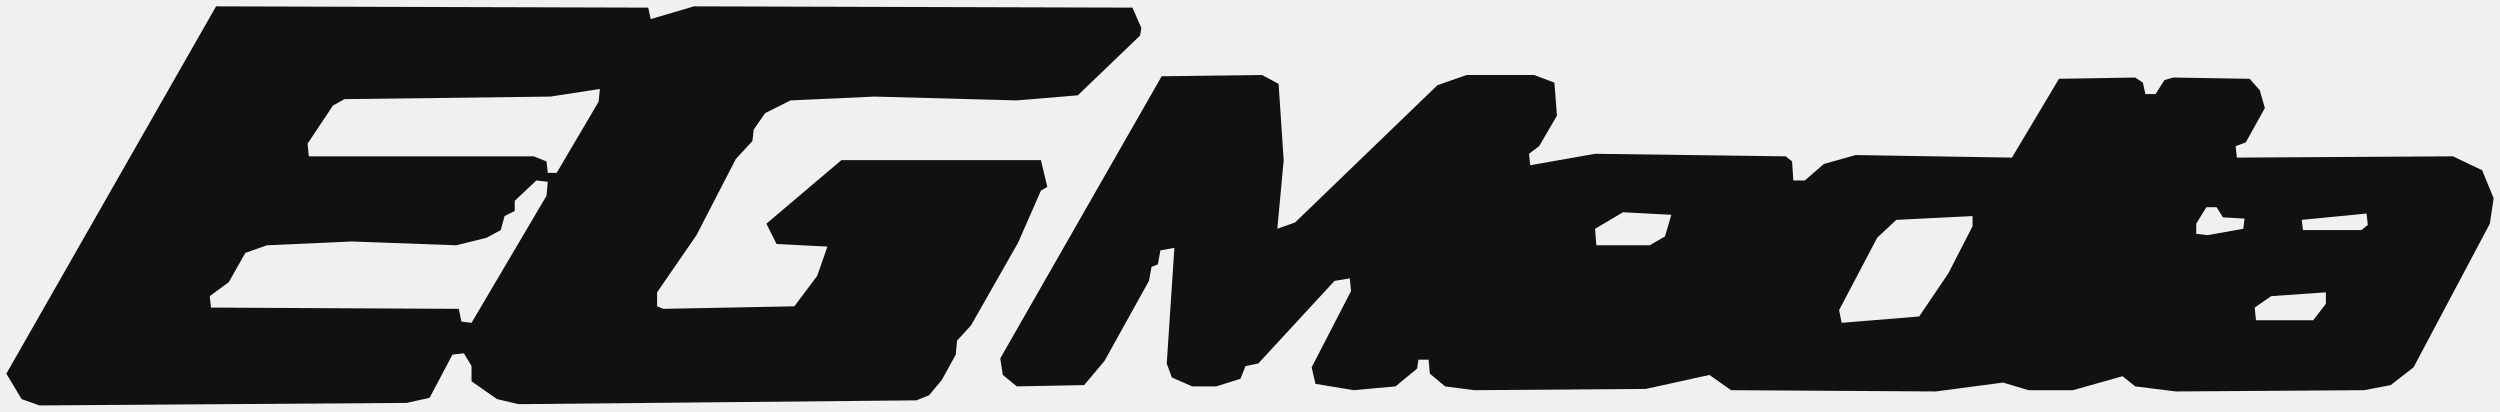
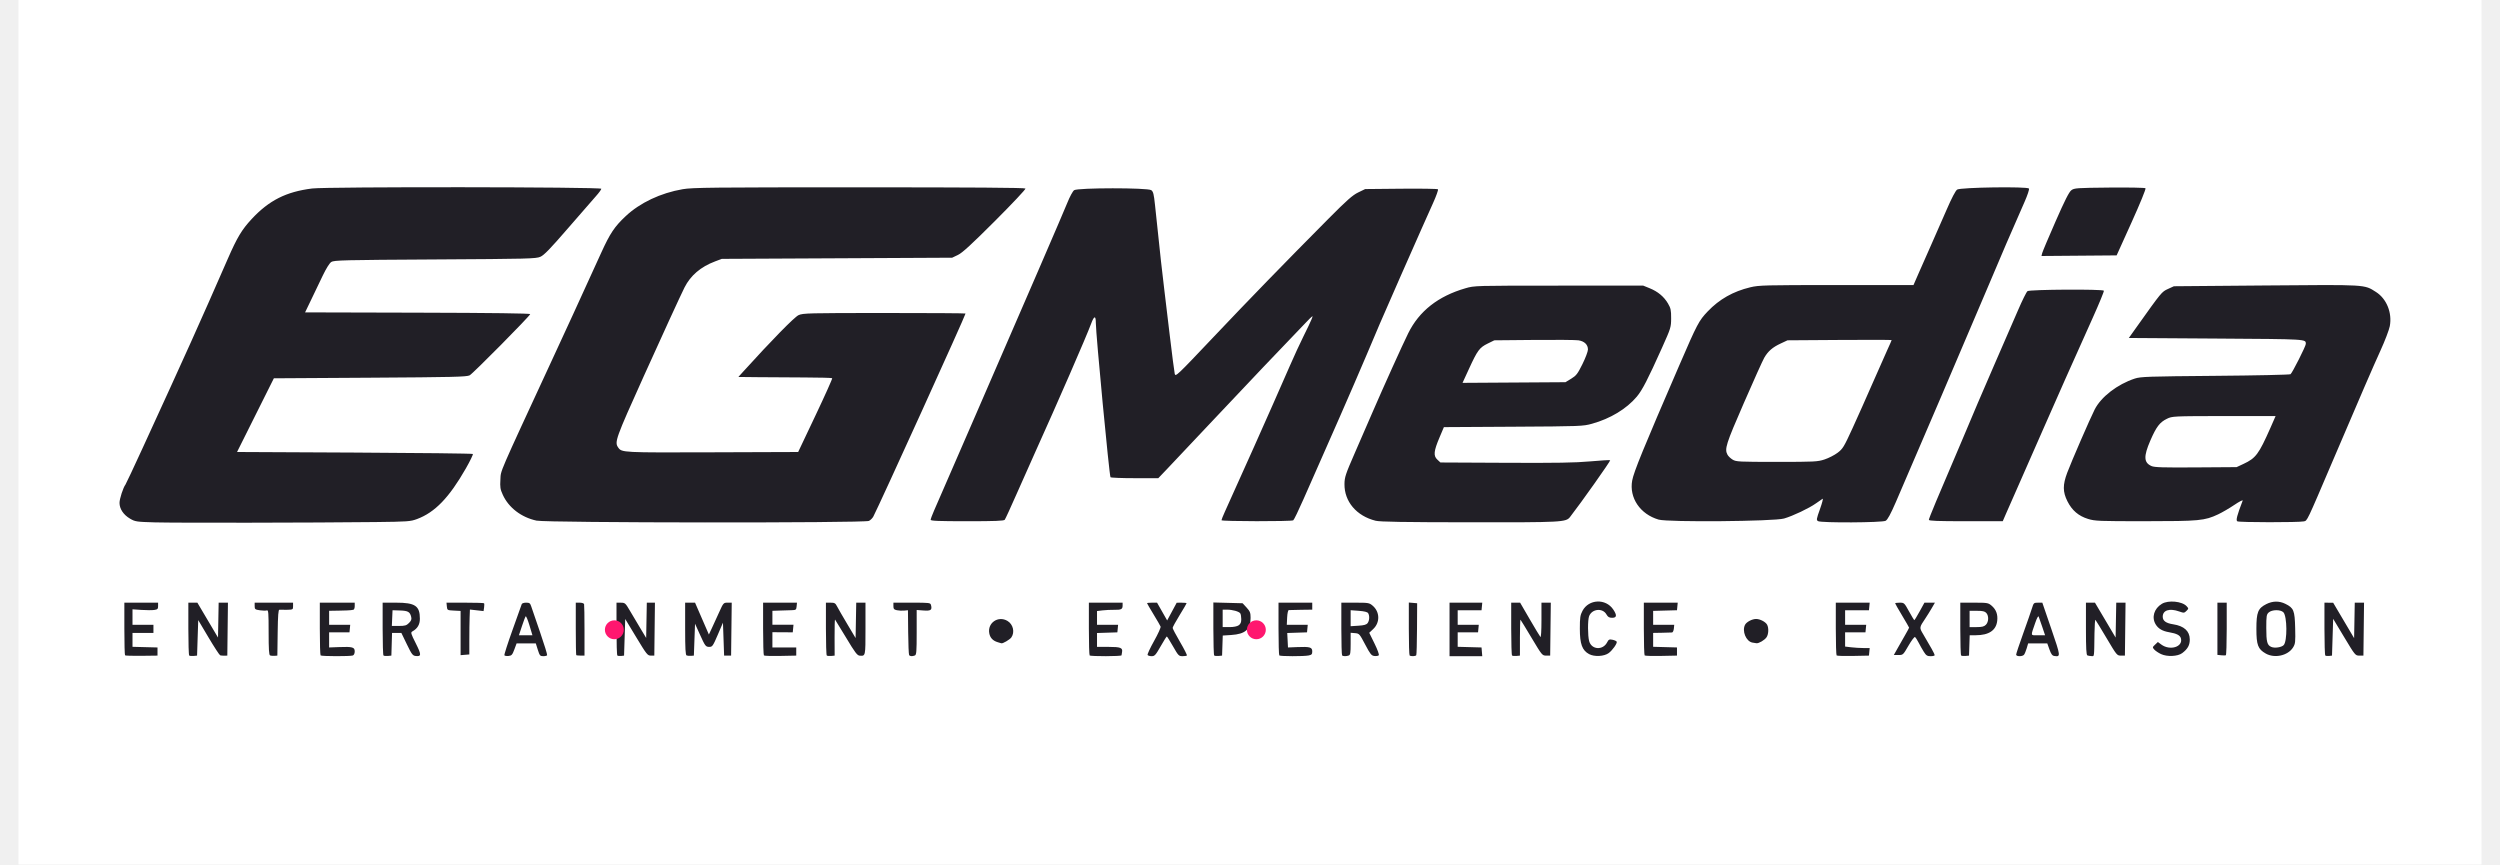
- <svg xmlns="http://www.w3.org/2000/svg" width="1967" height="324" viewBox="0 0 1967 324" shape-rendering="geometricPrecision">
-   <path d="M787.0,282.0 L914.0,60.0 L993.0,59.0 L1006.0,66.0 L1010.0,126.0 L1005.0,180.0 L1019.0,175.0 L1131.0,67.0 L1154.0,59.0 L1207.0,59.0 L1223.0,65.0 L1225.0,91.0 L1211.0,115.0 L1203.0,121.0 L1204.0,130.0 L1255.0,121.0 L1405.0,123.0 L1410.0,127.0 L1411.0,142.0 L1420.0,142.0 L1435.0,129.0 L1460.0,122.0 L1583.0,124.0 L1620.0,62.0 L1680.0,61.0 L1686.0,65.0 L1688.0,74.0 L1696.0,74.0 L1703.0,63.0 L1710.0,61.0 L1770.0,62.0 L1778.0,71.0 L1782.0,85.0 L1767.0,112.0 L1759.0,115.0 L1760.0,124.0 L1930.0,123.0 L1953.0,134.0 L1962.0,156.0 L1959.0,176.0 L1899.0,289.0 L1881.0,303.0 L1860.0,307.0 L1712.0,308.0 L1680.0,304.0 L1670.0,296.0 L1631.0,307.0 L1596.0,307.0 L1576.0,301.0 L1523.0,308.0 L1362.0,307.0 L1345.0,295.0 L1295.0,306.0 L1160.0,307.0 L1137.0,304.0 L1125.0,294.0 L1124.0,283.0 L1116.0,283.0 L1115.0,290.0 L1098.0,304.0 L1065.0,307.0 L1035.0,302.0 L1032.0,289.0 L1063.0,229.0 L1062.0,219.0 L1050.0,221.0 L990.0,286.0 L980.0,288.0 L976.0,298.0 L957.0,304.0 L938.0,304.0 L922.0,297.0 L918.0,286.0 L924.0,195.0 L913.0,197.0 L911.0,208.0 L906.0,210.0 L904.0,221.0 L869.0,284.0 L853.0,303.0 L800.0,304.0 L789.0,295.0 Z M5.0,294.0 L170.0,5.0 L510.0,6.0 L512.0,15.0 L546.0,5.0 L891.0,6.0 L898.0,22.0 L897.0,28.0 L848.0,75.0 L800.0,79.0 L688.0,76.0 L622.0,79.0 L602.0,89.0 L593.0,102.0 L592.0,111.0 L579.0,125.0 L548.0,185.0 L517.0,230.0 L517.0,241.0 L522.0,243.0 L625.0,241.0 L643.0,217.0 L651.0,194.0 L611.0,192.0 L603.0,176.0 L662.0,126.0 L819.0,126.0 L824.0,147.0 L819.0,150.0 L801.0,191.0 L764.0,256.0 L753.0,268.0 L752.0,279.0 L741.0,299.0 L731.0,311.0 L721.0,315.0 L408.0,318.0 L391.0,314.0 L371.0,300.0 L371.0,288.0 L365.0,278.0 L356.0,279.0 L338.0,313.0 L320.0,317.0 L31.0,319.0 L17.0,314.0 Z M1255.0,180.0 L1256.0,193.0 L1298.0,193.0 L1310.0,186.0 L1315.0,169.0 L1277.0,167.0 Z M1447.0,244.0 L1449.0,254.0 L1510.0,249.0 L1533.0,215.0 L1552.0,178.0 L1552.0,170.0 L1492.0,173.0 L1477.0,187.0 Z M242.0,113.0 L243.0,123.0 L420.0,123.0 L430.0,127.0 L431.0,136.0 L438.0,136.0 L471.0,80.0 L472.0,70.0 L433.0,76.0 L271.0,78.0 L262.0,83.0 Z M165.0,233.0 L166.0,242.0 L361.0,243.0 L363.0,253.0 L371.0,254.0 L430.0,154.0 L431.0,143.0 L422.0,142.0 L405.0,158.0 L405.0,166.0 L397.0,170.0 L394.0,181.0 L383.0,187.0 L359.0,193.0 L277.0,190.0 L210.0,193.0 L193.0,199.0 L180.0,222.0 Z M1811.0,173.0 L1812.0,181.0 L1858.0,181.0 L1863.0,177.0 L1862.0,168.0 Z M1774.0,242.0 L1775.0,252.0 L1820.0,252.0 L1830.0,239.0 L1830.0,230.0 L1787.0,233.0 Z M1728.0,176.0 L1728.0,184.0 L1737.0,185.0 L1765.0,180.0 L1766.0,172.0 L1749.0,171.0 L1744.0,163.0 L1736.0,163.0 Z" fill="#111111" fill-rule="evenodd" />
+ <svg xmlns="http://www.w3.org/2000/svg" width="1741" height="602" viewBox="-143.007 -52.52 560.123 196.585" version="1.1" id="svg1" xml:space="preserve">
+   <defs id="defs1" />
+   <g id="layer1">
+     <rect x="-143.007" y="-52.52" width="560.123" height="196.585" fill="#ffffff" />
+     <path style="fill:#211f26;stroke:none" d="m -118.774,96.509 c -0.086,-0.086 -0.156,-2.816 -0.156,-6.066 v -5.909 h 3.836 3.836 v 0.764 c 0,0.659 -0.118,0.782 -0.86,0.893 -0.473,0.071 -1.783,0.068 -2.91,-0.008 l -2.051,-0.137 v 1.758 1.758 h 2.381 2.381 v 0.926 0.926 h -2.381 -2.381 v 1.579 1.579 l 2.844,0.075 2.844,0.075 v 0.926 0.926 l -3.614,0.046 c -1.988,0.025 -3.684,-0.024 -3.77,-0.11 z m 14.585,0.032 c -0.104,-0.104 -0.189,-2.848 -0.189,-6.098 v -5.909 h 1.025 1.025 l 2.348,3.967 2.348,3.967 0.073,-3.967 0.073,-3.967 h 1.056 1.056 l -0.071,6.019 -0.071,6.019 -0.661,0.018 c -0.364,0.01 -0.797,-0.027 -0.962,-0.083 -0.165,-0.055 -1.356,-1.879 -2.646,-4.054 l -2.346,-3.953 -0.132,4.036 -0.132,4.036 -0.803,0.079 c -0.442,0.043 -0.888,-0.006 -0.992,-0.11 z m 18.398,-0.006 c -0.248,-0.105 -0.331,-1.416 -0.331,-5.268 0,-4.469 -0.051,-5.109 -0.4,-4.975 -0.22,0.084 -0.934,0.073 -1.587,-0.025 -1.097,-0.165 -1.187,-0.237 -1.187,-0.956 v -0.778 h 4.366 4.366 v 0.794 c 0,0.777 -0.029,0.794 -1.389,0.825 -0.764,0.017 -1.535,0.013 -1.714,-0.01 -0.245,-0.031 -0.343,1.241 -0.397,5.194 l -0.072,5.236 -0.661,0.051 c -0.364,0.028 -0.81,-0.012 -0.992,-0.088 z m 11.487,-0.007 c -0.097,-0.097 -0.176,-2.835 -0.176,-6.085 v -5.909 h 3.969 3.969 v 0.794 c 0,0.442 -0.146,0.807 -0.331,0.824 -0.182,0.017 -0.45,0.058 -0.595,0.092 -0.146,0.034 -1.306,0.08 -2.58,0.102 l -2.315,0.04 v 1.587 1.587 h 2.398 2.398 l -0.083,0.86 -0.083,0.86 h -2.316 -2.316 l -2.15e-4,1.72 -2.15e-4,1.72 2.283,-0.087 c 3.039,-0.115 3.539,0.025 3.539,0.989 0,0.449 -0.171,0.826 -0.419,0.921 -0.57,0.219 -7.122,0.205 -7.343,-0.016 z m 14.3,0.013 c -0.104,-0.104 -0.189,-2.848 -0.189,-6.098 v -5.909 h 3.056 c 4.343,0 5.411,0.721 5.411,3.652 0,1.322 -0.534,2.23 -1.692,2.878 -0.435,0.243 -0.374,0.461 0.762,2.721 1.306,2.601 1.302,3.026 -0.029,2.874 -0.675,-0.077 -0.899,-0.375 -2.006,-2.667 l -1.246,-2.58 h -1.059 -1.059 l -0.076,2.58 -0.076,2.58 -0.803,0.079 c -0.442,0.043 -0.888,-0.006 -0.992,-0.11 z m 5.802,-7.39 c 0.525,-0.525 0.636,-0.833 0.5,-1.389 -0.28,-1.141 -0.719,-1.392 -2.541,-1.452 l -1.7,-0.056 -0.078,1.786 -0.078,1.786 h 1.612 c 1.375,0 1.711,-0.099 2.286,-0.675 z m 21.698,7.353 c -0.078,-0.127 0.754,-2.723 1.849,-5.77 1.095,-3.046 2.038,-5.688 2.094,-5.87 0.056,-0.182 0.503,-0.331 0.992,-0.331 0.77,0 0.928,0.116 1.17,0.86 0.154,0.473 1.059,3.116 2.012,5.873 0.953,2.757 1.673,5.109 1.601,5.226 -0.072,0.117 -0.475,0.212 -0.896,0.212 -0.695,0 -0.806,-0.133 -1.223,-1.455 l -0.459,-1.455 h -2.182 -2.182 l -0.516,1.389 c -0.451,1.214 -0.617,1.399 -1.317,1.47 -0.44,0.045 -0.864,-0.023 -0.943,-0.15 z m 5.698,-6.815 c -0.372,-1.239 -0.757,-2.162 -0.857,-2.051 -0.1,0.111 -0.486,1.125 -0.859,2.253 l -0.678,2.051 h 1.535 1.535 z m 10.645,6.773 c -0.061,-0.061 -0.11,-2.769 -0.11,-6.019 v -5.909 h 0.898 c 0.494,0 0.94,0.149 0.992,0.331 0.052,0.182 0.094,2.89 0.094,6.018 v 5.687 l -0.882,0.001 c -0.485,7.84e-4 -0.932,-0.048 -0.992,-0.109 z m 9.339,0.078 C -6.927,96.437 -7.011,93.693 -7.011,90.443 v -5.909 l 0.992,0.005 c 0.944,0.004 1.043,0.092 2.034,1.786 0.573,0.98 1.644,2.783 2.381,4.006 l 1.34,2.225 0.073,-4.011 0.073,-4.011 H 0.806 1.73 l -0.071,6.018 -0.071,6.018 -0.794,0.002 c -0.742,0.002 -0.957,-0.268 -3.307,-4.162 l -2.514,-4.164 -0.132,4.164 -0.132,4.164 -0.671,0.078 c -0.369,0.043 -0.756,-0.006 -0.86,-0.11 z m 15.753,-0.005 C 8.679,96.43 8.599,94.96 8.599,90.465 v -5.931 h 1.126 1.126 l 1.573,3.622 1.573,3.622 0.675,-1.439 c 0.371,-0.791 1.117,-2.421 1.657,-3.622 0.963,-2.141 1,-2.183 1.923,-2.183 h 0.941 l -0.071,6.019 -0.071,6.019 H 18.256 17.462 l -0.132,-3.744 -0.132,-3.744 -1.178,2.752 c -1.076,2.514 -1.239,2.752 -1.886,2.752 -0.873,0 -0.96,-0.114 -2.246,-2.963 l -1.04,-2.302 -0.132,3.625 -0.132,3.625 -0.661,0.051 c -0.364,0.028 -0.81,-0.012 -0.992,-0.088 z m 17.58,2.1e-4 c -0.101,-0.101 -0.184,-2.843 -0.184,-6.093 v -5.909 h 3.853 3.853 l -0.083,0.841 c -0.077,0.785 -0.153,0.843 -1.141,0.871 -0.582,0.016 -1.802,0.054 -2.712,0.085 l -1.654,0.055 v 1.587 1.587 h 2.398 2.398 l -0.083,0.86 -0.083,0.86 -2.315,-0.014 -2.315,-0.014 -3.48e-4,1.734 -3.47e-4,1.734 h 2.712 2.712 v 0.926 0.926 l -3.587,0.073 c -1.973,0.04 -3.669,-0.009 -3.77,-0.11 z m 14.293,0.005 C 40.699,96.437 40.614,93.693 40.614,90.443 v -5.909 h 1.052 c 0.92,0 1.106,0.107 1.49,0.86 0.241,0.473 1.286,2.284 2.322,4.023 l 1.884,3.164 0.073,-4.023 0.073,-4.023 h 1.051 1.051 v 5.925 c 0,6.312 0.019,6.223 -1.323,6.124 -0.554,-0.041 -1.052,-0.701 -3.073,-4.073 -1.326,-2.213 -2.464,-4.076 -2.528,-4.14 -0.064,-0.064 -0.11,1.755 -0.102,4.043 l 0.015,4.16 -0.803,0.079 c -0.442,0.043 -0.888,-0.006 -0.992,-0.11 z m 18.728,-0.102 c -0.091,-0.146 -0.187,-2.498 -0.214,-5.226 l -0.049,-4.959 -0.863,0.086 c -0.475,0.048 -1.219,0.008 -1.654,-0.087 -0.657,-0.144 -0.79,-0.304 -0.79,-0.946 v -0.773 h 4.202 c 4.044,0 4.208,0.021 4.348,0.555 0.292,1.115 -0.039,1.353 -1.708,1.226 l -1.55,-0.118 v 5.094 c 0,4.401 -0.057,5.116 -0.419,5.254 -0.616,0.237 -1.116,0.196 -1.302,-0.106 z m 41.056,0.09 c -0.097,-0.097 -0.176,-2.835 -0.176,-6.085 v -5.909 h 3.836 3.836 v 0.646 c 0,0.851 -0.31,1.007 -1.942,0.98 -0.751,-0.013 -1.93,0.044 -2.622,0.127 l -1.257,0.15 v 1.563 1.563 h 2.398 2.398 l -0.083,0.86 -0.083,0.86 -2.315,0.076 -2.315,0.076 v 1.577 1.577 h 2.613 c 2.753,0 3.267,0.2 3.08,1.2 -0.053,0.286 -0.106,0.609 -0.117,0.719 -0.025,0.245 -7.008,0.266 -7.252,0.022 z m 13.181,-0.095 c -0.092,-0.15 0.567,-1.58 1.466,-3.179 0.899,-1.599 1.569,-3.077 1.489,-3.285 -0.08,-0.207 -0.806,-1.463 -1.614,-2.789 -0.808,-1.327 -1.469,-2.465 -1.469,-2.529 0,-0.064 0.512,-0.117 1.138,-0.117 h 1.138 l 1.149,2.02 1.149,2.02 1.086,-2.016 1.086,-2.016 1.124,-0.004 c 0.618,-0.002 1.124,0.054 1.124,0.126 0,0.071 -0.714,1.292 -1.587,2.712 -0.873,1.42 -1.587,2.724 -1.587,2.897 -1.9e-4,0.174 0.764,1.622 1.698,3.219 0.934,1.597 1.628,2.973 1.543,3.058 -0.085,0.085 -0.543,0.154 -1.018,0.154 -0.807,0 -0.948,-0.147 -2.139,-2.242 -0.701,-1.233 -1.334,-2.242 -1.407,-2.242 -0.073,0 -0.706,1.009 -1.407,2.242 -1.135,1.996 -1.358,2.242 -2.035,2.242 -0.418,0 -0.836,-0.122 -0.928,-0.272 z m 15.142,0.108 c -0.104,-0.104 -0.189,-2.858 -0.189,-6.12 v -5.931 l 3.328,0.088 3.328,0.088 0.905,0.988 c 0.781,0.853 0.905,1.172 0.905,2.328 0,2.64 -1.194,3.695 -4.422,3.904 l -1.908,0.124 -0.076,2.281 -0.076,2.281 -0.803,0.079 c -0.442,0.043 -0.888,-0.006 -0.992,-0.11 z m 5.573,-6.863 c 0.429,-0.3 0.587,-0.676 0.584,-1.389 -0.002,-0.537 -0.1,-1.128 -0.217,-1.313 -0.276,-0.435 -1.758,-0.855 -3.018,-0.855 h -0.994 v 1.984 1.984 h 1.529 c 0.955,0 1.749,-0.154 2.117,-0.412 z m 9.231,6.85 c -0.097,-0.097 -0.176,-2.835 -0.176,-6.085 v -5.909 h 3.836 3.836 v 0.794 0.794 l -2.514,0.033 c -1.382,0.018 -2.649,0.048 -2.814,0.066 -0.179,0.02 -0.333,0.702 -0.381,1.687 l -0.081,1.654 h 2.383 2.383 l -0.083,0.86 -0.083,0.86 -2.249,0.075 -2.249,0.075 0.085,1.645 0.085,1.645 2.128,-0.087 c 2.871,-0.118 3.39,0.033 3.39,0.985 0,0.635 -0.132,0.782 -0.827,0.921 -1.105,0.221 -6.447,0.212 -6.67,-0.011 z m 14.287,0 c -0.097,-0.097 -0.176,-2.835 -0.176,-6.085 v -5.909 h 3.155 c 2.99,0 3.196,0.035 3.951,0.67 1.665,1.401 1.731,3.828 0.145,5.324 l -0.906,0.855 1.199,2.444 c 0.707,1.442 1.101,2.542 0.961,2.682 -0.131,0.131 -0.579,0.198 -0.997,0.15 -0.663,-0.076 -0.928,-0.406 -2.083,-2.6 -1.283,-2.439 -1.353,-2.516 -2.315,-2.596 l -0.992,-0.082 v 2.501 c 0,2.037 -0.078,2.531 -0.419,2.662 -0.553,0.212 -1.302,0.204 -1.522,-0.016 z m 5.809,-7.363 c 0.419,-0.573 0.472,-1.671 0.108,-2.246 -0.166,-0.262 -0.872,-0.44 -2.113,-0.532 l -1.864,-0.138 v 1.819 1.819 l 1.752,-0.112 c 1.325,-0.084 1.841,-0.233 2.117,-0.611 z m 9.537,7.363 c -0.097,-0.097 -0.176,-2.843 -0.176,-6.101 v -5.925 l 0.947,0.082 0.947,0.082 -0.031,5.795 c -0.017,3.187 -0.093,5.896 -0.169,6.019 -0.164,0.266 -1.266,0.3 -1.518,0.048 z m 9.084,-5.909 v -6.085 h 3.721 3.721 l -0.083,0.86 -0.083,0.86 h -2.712 -2.712 l 3.5e-4,1.654 3.4e-4,1.654 h 2.398 2.398 l -0.083,0.86 -0.083,0.86 h -2.315 -2.315 l -1.8e-4,1.644 -1.9e-4,1.644 2.712,0.075 2.712,0.075 0.082,0.992 0.082,0.992 h -3.72 -3.72 z m 14.212,5.922 c -0.104,-0.104 -0.189,-2.848 -0.189,-6.098 v -5.909 h 1.014 1.014 l 2.189,3.77 c 1.204,2.074 2.295,3.883 2.426,4.022 0.141,0.149 0.237,-1.387 0.237,-3.77 v -4.022 h 1.063 1.063 l -0.071,6.019 -0.071,6.019 h -0.91 c -0.891,0 -0.958,-0.081 -3.307,-4.014 -1.319,-2.208 -2.457,-4.073 -2.53,-4.146 -0.073,-0.072 -0.132,1.734 -0.132,4.014 v 4.146 l -0.803,0.079 c -0.442,0.043 -0.888,-0.006 -0.992,-0.11 z m 17.538,-0.302 c -1.589,-0.856 -2.117,-2.294 -2.117,-5.766 0,-2.554 0.08,-3.096 0.602,-4.083 1.422,-2.69 5.291,-2.853 7,-0.295 0.878,1.314 0.8,1.879 -0.259,1.877 -0.673,-0.001 -0.956,-0.17 -1.301,-0.778 -0.868,-1.526 -3.295,-1.271 -3.936,0.414 -0.331,0.871 -0.322,4.471 0.014,5.682 0.545,1.961 3.123,2.128 4.087,0.264 0.343,-0.664 0.492,-0.734 1.24,-0.581 0.467,0.096 0.891,0.298 0.942,0.45 0.129,0.388 -0.973,1.941 -1.827,2.574 -1.029,0.762 -3.252,0.884 -4.443,0.242 z m 12.619,0.297 c -0.101,-0.101 -0.184,-2.843 -0.184,-6.093 v -5.909 h 3.853 3.853 l -0.083,0.86 -0.083,0.86 -2.712,0.075 -2.712,0.075 v 1.578 1.578 h 2.398 2.398 l -0.083,0.86 c -0.046,0.473 -0.232,0.875 -0.414,0.893 -0.182,0.018 -1.224,0.048 -2.315,0.066 l -1.984,0.033 v 1.578 1.578 l 2.712,0.075 2.712,0.075 v 0.926 0.926 l -3.587,0.073 c -1.973,0.04 -3.669,-0.009 -3.77,-0.11 z m 43.656,0 c -0.101,-0.101 -0.184,-2.843 -0.184,-6.093 v -5.909 h 3.853 3.853 l -0.083,0.86 -0.083,0.86 h -2.712 -2.712 l 2e-5,1.654 2e-5,1.654 h 2.398 2.398 l -0.083,0.86 -0.083,0.86 h -2.316 -2.316 l 4e-4,1.617 4.1e-4,1.617 1.389,0.167 c 0.764,0.092 2.022,0.168 2.795,0.169 l 1.406,0.002 -0.083,0.86 -0.083,0.86 -3.587,0.073 c -1.973,0.04 -3.669,-0.009 -3.77,-0.11 z m 19.835,-0.823 c -0.344,-0.546 -0.88,-1.49 -1.19,-2.099 -0.31,-0.609 -0.68,-1.178 -0.821,-1.265 -0.141,-0.087 -0.808,0.798 -1.482,1.966 -1.209,2.096 -1.24,2.125 -2.28,2.125 h -1.055 l 0.855,-1.521 c 0.47,-0.837 1.253,-2.212 1.739,-3.057 0.486,-0.845 0.884,-1.584 0.884,-1.644 0,-0.06 -0.714,-1.298 -1.587,-2.752 -0.873,-1.454 -1.587,-2.708 -1.587,-2.787 0,-0.079 0.465,-0.144 1.034,-0.144 1.014,0 1.056,0.039 2.123,1.984 0.599,1.091 1.142,1.984 1.208,1.984 0.065,0 0.609,-0.893 1.208,-1.984 l 1.089,-1.984 h 1.192 1.192 l -0.728,1.257 c -0.401,0.691 -1.049,1.733 -1.441,2.315 -1.41,2.094 -1.408,2.078 -0.486,3.624 1.656,2.775 2.605,4.501 2.605,4.736 0,0.132 -0.415,0.239 -0.923,0.239 -0.779,0 -1.021,-0.155 -1.549,-0.992 z m 8.481,0.828 c -0.104,-0.104 -0.189,-2.848 -0.189,-6.098 v -5.909 h 3.155 c 2.972,0 3.2,0.038 3.934,0.656 1.051,0.884 1.474,2.006 1.309,3.469 -0.245,2.171 -1.892,3.278 -4.882,3.281 l -1.379,0.002 -0.076,2.315 -0.076,2.315 -0.803,0.079 c -0.442,0.043 -0.888,-0.006 -0.992,-0.11 z m 5.632,-6.98 c 0.647,-0.647 0.694,-2.025 0.091,-2.691 -0.337,-0.372 -0.826,-0.484 -2.117,-0.484 h -1.679 v 1.852 1.852 h 1.587 c 1.235,0 1.705,-0.118 2.117,-0.529 z m 6.879,6.789 c 0,-0.195 0.724,-2.368 1.609,-4.829 0.885,-2.46 1.783,-5.039 1.995,-5.73 0.37,-1.204 0.426,-1.257 1.368,-1.256 l 0.982,4.95e-4 2.044,5.964 c 2.145,6.261 2.158,6.37 0.69,6.161 -0.47,-0.067 -0.728,-0.409 -1.111,-1.476 l -0.498,-1.389 h -2.174 -2.174 l -0.334,1.124 c -0.184,0.618 -0.455,1.273 -0.603,1.455 -0.367,0.45 -1.792,0.43 -1.792,-0.024 z m 5.935,-6.326 c -0.356,-1.055 -0.72,-2.097 -0.808,-2.315 -0.098,-0.243 -0.394,0.285 -0.767,1.367 -1.099,3.193 -1.171,2.867 0.632,2.867 h 1.59 z m 10.27,6.506 c -0.251,-0.101 -0.331,-1.567 -0.331,-6.065 v -5.931 h 1.025 1.025 l 2.348,3.967 2.348,3.967 0.073,-3.967 0.073,-3.967 h 1.056 1.056 l -0.071,6.019 -0.071,6.019 h -0.908 c -0.89,0 -0.956,-0.081 -3.259,-3.969 -1.293,-2.183 -2.432,-4.052 -2.531,-4.153 -0.099,-0.101 -0.2,1.268 -0.224,3.043 -0.078,5.672 -0.017,5.213 -0.683,5.19 -0.327,-0.011 -0.744,-0.081 -0.926,-0.154 z m 16.735,-0.308 c -0.582,-0.275 -1.267,-0.735 -1.521,-1.021 -0.443,-0.499 -0.436,-0.546 0.176,-1.12 l 0.638,-0.6 0.776,0.574 c 1.973,1.459 4.953,0.542 4.471,-1.376 -0.181,-0.721 -0.953,-1.13 -2.688,-1.422 -1.518,-0.256 -2.462,-0.804 -3.053,-1.774 -0.979,-1.605 -0.384,-3.599 1.397,-4.685 1.458,-0.889 4.615,-0.585 5.635,0.541 0.472,0.522 0.471,0.552 -0.041,1.064 -0.498,0.498 -0.589,0.504 -1.67,0.123 -2.186,-0.771 -3.723,-0.279 -3.723,1.193 0,0.949 0.732,1.482 2.381,1.734 2.46,0.377 3.742,1.535 3.77,3.405 0.02,1.322 -0.467,2.208 -1.732,3.153 -1.016,0.758 -3.436,0.865 -4.816,0.212 z m 13.692,0.274 -0.86,-0.089 v -5.936 -5.936 h 1.058 1.058 v 5.938 c 0,3.266 -0.089,5.977 -0.198,6.026 -0.109,0.048 -0.585,0.048 -1.058,-0.001 z m 10.135,-0.391 c -1.779,-1.007 -2.131,-1.937 -2.131,-5.618 0,-3.776 0.355,-4.664 2.245,-5.622 1.455,-0.737 2.947,-0.759 4.352,-0.062 1.898,0.941 2.122,1.493 2.221,5.488 0.079,3.196 0.037,3.588 -0.473,4.413 -1.155,1.869 -4.182,2.552 -6.214,1.402 z m 4.068,-1.914 c 0.857,-0.857 0.808,-6.599 -0.064,-7.472 -0.648,-0.648 -2.595,-0.625 -3.329,0.039 -0.504,0.456 -0.557,0.79 -0.557,3.523 0,3.176 0.196,3.916 1.142,4.318 0.772,0.328 2.294,0.107 2.809,-0.408 z m 9.467,2.35 c -0.104,-0.104 -0.189,-2.848 -0.189,-6.098 v -5.909 l 0.992,0.008 0.992,0.008 2.381,4.027 2.381,4.027 0.073,-4.035 0.073,-4.035 h 1.056 1.056 l -0.071,6.019 -0.071,6.019 h -0.926 c -0.913,0 -0.961,-0.058 -3.44,-4.183 l -2.514,-4.183 -0.132,4.183 -0.132,4.183 -0.671,0.078 c -0.369,0.043 -0.756,-0.006 -0.86,-0.11 z M -42.466,91.443 v -5.03 l -1.521,-0.079 c -1.504,-0.078 -1.522,-0.089 -1.604,-0.939 l -0.083,-0.86 h 4.206 c 2.313,0 4.265,0.059 4.337,0.131 0.072,0.072 0.076,0.502 0.01,0.956 l -0.121,0.826 -1.553,-0.176 -1.553,-0.176 -0.066,1.799 c -0.036,0.989 -0.066,3.287 -0.066,5.106 v 3.307 l -0.992,0.082 -0.992,0.082 z m 122.143,2.08 c -1.089,-0.326 -1.723,-0.994 -1.915,-2.018 -0.445,-2.374 2.028,-4.067 4.129,-2.826 1.301,0.768 1.726,2.567 0.889,3.762 -0.345,0.493 -1.945,1.431 -2.272,1.331 -0.041,-0.013 -0.415,-0.125 -0.831,-0.249 z m 171.62,0.087 c -1.441,-0.279 -2.409,-2.654 -1.655,-4.062 0.346,-0.647 1.613,-1.308 2.506,-1.308 0.892,0 2.16,0.662 2.506,1.308 0.402,0.751 0.331,2.194 -0.141,2.868 -0.451,0.644 -1.739,1.402 -2.286,1.344 -0.189,-0.02 -0.608,-0.087 -0.93,-0.15 z M -111.919,66.278 c -4.31,-0.127 -4.549,-0.163 -5.732,-0.858 -1.478,-0.869 -2.367,-2.201 -2.381,-3.566 -0.009,-0.91 0.841,-3.527 1.356,-4.175 0.116,-0.146 1.877,-3.897 3.914,-8.335 10.018,-21.831 12.877,-28.185 19.361,-43.022 2.122,-4.855 3.19,-6.632 5.435,-9.043 3.943,-4.233 7.827,-6.194 13.738,-6.935 3.365,-0.422 65.779,-0.362 65.766,0.064 -0.006,0.182 -0.545,0.926 -1.2,1.654 -0.654,0.728 -3.526,4.026 -6.382,7.33 -4.03,4.662 -5.435,6.114 -6.275,6.482 -1.005,0.441 -2.714,0.484 -23.981,0.607 -20.782,0.12 -22.961,0.173 -23.571,0.573 -0.412,0.27 -1.176,1.495 -1.972,3.162 -0.715,1.497 -1.905,3.977 -2.644,5.512 l -1.344,2.791 25.641,0.067 c 17.009,0.045 25.612,0.157 25.553,0.333 -0.184,0.552 -13.03,13.534 -13.773,13.918 -0.671,0.347 -3.779,0.421 -22.65,0.538 l -21.872,0.135 -4.185,8.379 -4.185,8.379 26.719,0.132 c 14.696,0.073 26.802,0.215 26.903,0.317 0.101,0.101 -0.619,1.59 -1.6,3.307 -3.786,6.626 -7.037,9.991 -11.109,11.499 -1.482,0.549 -2.105,0.594 -9.392,0.678 -14.033,0.163 -45.538,0.209 -50.139,0.074 z m 86.721,-0.401 c -3.467,-0.753 -6.328,-2.942 -7.666,-5.865 -0.583,-1.273 -0.654,-1.728 -0.548,-3.486 0.134,-2.225 -0.689,-0.32 11.789,-27.29 2.255,-4.875 4.398,-9.518 4.761,-10.319 0.363,-0.8 1.586,-3.479 2.718,-5.953 1.132,-2.474 2.777,-6.077 3.657,-8.006 2.027,-4.447 3.019,-5.929 5.568,-8.323 3.242,-3.044 7.95,-5.269 12.97,-6.13 2.216,-0.38 6.685,-0.427 40.135,-0.427 25.616,0 37.695,0.087 37.81,0.273 0.093,0.15 -3.025,3.467 -6.93,7.371 -5.338,5.337 -7.427,7.255 -8.422,7.73 L 69.321,6.085 43.127,6.218 16.933,6.35 15.39,6.933 C 12.132,8.164 9.841,10.119 8.456,12.853 7.667,14.41 3.075,24.411 -0.829,33.073 -7.242,47.305 -7.494,48.008 -6.625,49.249 c 0.811,1.158 0.914,1.163 21.395,1.091 l 19.532,-0.069 3.943,-8.318 c 2.169,-4.575 3.877,-8.385 3.795,-8.467 -0.082,-0.082 -2.907,-0.157 -6.278,-0.167 -3.371,-0.01 -8.139,-0.04 -10.595,-0.066 l -4.465,-0.048 1.14,-1.257 c 6.441,-7.103 11.605,-12.372 12.545,-12.799 1.001,-0.455 2.204,-0.485 19.522,-0.49 10.15,-0.003 18.455,0.051 18.455,0.12 0,0.414 -19.564,43.491 -20.97,46.172 -0.19,0.362 -0.639,0.806 -0.998,0.988 -0.999,0.505 -73.255,0.446 -75.593,-0.062 z m 190.827,0.028 c -4.349,-1.078 -7.141,-4.37 -7.089,-8.358 0.02,-1.557 0.241,-2.22 2.33,-7.011 1.269,-2.91 3.077,-7.068 4.016,-9.24 2.574,-5.948 6.812,-15.326 8.149,-18.03 2.496,-5.049 6.798,-8.429 13.023,-10.233 2.055,-0.596 2.116,-0.597 21.243,-0.597 h 19.182 l 1.455,0.59 c 1.868,0.757 3.253,1.908 4.167,3.464 0.632,1.076 0.726,1.514 0.72,3.354 -0.007,2.066 -0.057,2.226 -2.084,6.747 -3.226,7.191 -4.478,9.617 -5.734,11.107 -2.334,2.768 -6.004,4.986 -10.166,6.142 -2.059,0.572 -2.549,0.591 -17.905,0.681 l -15.789,0.093 -0.975,2.3 c -1.332,3.141 -1.443,4.219 -0.524,5.078 l 0.708,0.661 14.862,0.073 c 11.536,0.057 15.833,-0.015 19.202,-0.321 2.387,-0.217 4.434,-0.337 4.548,-0.266 0.158,0.098 -6.73,9.834 -9.127,12.902 -0.938,1.2 -1.668,1.239 -22.888,1.215 -14.951,-0.017 -20.334,-0.105 -21.323,-0.35 z m 44.471,-32.303 c 1.146,-0.699 1.451,-1.094 2.55,-3.307 0.686,-1.382 1.252,-2.878 1.257,-3.324 0.012,-1.108 -0.805,-1.899 -2.169,-2.102 -0.622,-0.092 -5.178,-0.13 -10.126,-0.083 l -8.996,0.084 -1.515,0.744 c -1.851,0.909 -2.311,1.528 -4.216,5.674 l -1.498,3.26 11.706,-0.076 11.706,-0.076 z m 56.144,32.394 c -0.421,-0.245 -0.387,-0.459 0.44,-2.771 0.493,-1.378 0.757,-2.422 0.588,-2.32 -0.169,0.102 -0.849,0.573 -1.511,1.046 -1.567,1.12 -5.252,2.868 -7.263,3.446 -2.301,0.661 -26.384,0.868 -28.518,0.246 -4.199,-1.224 -6.724,-4.954 -6.012,-8.881 0.357,-1.969 2.552,-7.339 10.712,-26.203 4.103,-9.485 4.449,-10.141 6.46,-12.255 2.635,-2.769 5.784,-4.554 9.685,-5.49 1.976,-0.474 3.276,-0.508 19.617,-0.51 l 17.5,-0.002 1.123,-2.58 c 0.618,-1.419 1.92,-4.366 2.893,-6.548 0.974,-2.183 2.571,-5.819 3.55,-8.081 1.108,-2.56 1.999,-4.258 2.361,-4.498 0.774,-0.514 16.026,-0.734 16.334,-0.236 0.106,0.171 -0.339,1.518 -0.99,2.992 -3.094,7.014 -5.179,11.855 -8.674,20.142 -3.586,8.502 -16.884,39.58 -20.595,48.13 -1.21,2.787 -1.895,4.046 -2.335,4.29 -0.775,0.43 -14.642,0.504 -15.366,0.082 z m 1.471,-14.031 c 0.928,-0.305 2.264,-0.99 2.968,-1.522 1.184,-0.895 1.442,-1.319 3.411,-5.62 1.172,-2.559 3.189,-7.083 4.482,-10.053 1.293,-2.971 2.811,-6.4 3.373,-7.621 0.562,-1.221 1.022,-2.269 1.022,-2.33 0,-0.061 -5.328,-0.074 -11.84,-0.03 l -11.84,0.081 -1.587,0.743 c -1.831,0.856 -2.836,1.732 -3.706,3.226 -0.339,0.582 -2.428,5.22 -4.643,10.307 -4.092,9.398 -4.417,10.428 -3.709,11.75 0.175,0.326 0.697,0.825 1.161,1.107 0.792,0.483 1.4,0.514 10.032,0.515 8.614,9.27e-4 9.294,-0.034 10.876,-0.553 z m 93.862,14.068 c -0.356,-0.225 -0.065,-1.343 1.223,-4.701 0.089,-0.231 -0.764,0.204 -1.894,0.967 -1.13,0.763 -2.797,1.734 -3.704,2.158 -3.074,1.438 -4.223,1.546 -16.589,1.551 -10.497,0.004 -11.401,-0.032 -12.976,-0.518 -2.174,-0.671 -3.654,-1.94 -4.695,-4.023 -1.07,-2.142 -1.08,-3.72 -0.04,-6.493 0.94,-2.507 5.214,-12.351 6.236,-14.361 1.467,-2.887 5.163,-5.738 9.132,-7.042 1.321,-0.434 3.002,-0.491 18.256,-0.621 9.241,-0.078 16.959,-0.245 17.153,-0.37 0.378,-0.244 3.487,-6.396 3.48,-6.887 -0.015,-1.114 0.53,-1.081 -20.376,-1.221 l -19.87,-0.132 1.789,-2.514 c 5.666,-7.959 5.683,-7.981 7.105,-8.631 l 1.35,-0.618 20.89,-0.178 c 23.098,-0.197 22.359,-0.241 25.061,1.476 2.423,1.539 3.716,4.727 3.152,7.769 -0.157,0.845 -1.112,3.346 -2.122,5.556 -1.623,3.551 -4.485,10.166 -10.84,25.054 -6.023,14.11 -5.786,13.614 -6.583,13.793 -1.166,0.262 -14.722,0.249 -15.139,-0.015 z m 1.432,-13.065 c 2.774,-1.296 3.444,-2.193 6.078,-8.133 0.659,-1.487 1.198,-2.717 1.198,-2.735 -1.7e-4,-0.018 -5.282,-0.021 -11.738,-0.007 -11.632,0.025 -11.749,0.031 -12.977,0.625 -1.626,0.787 -2.417,1.827 -3.773,4.962 -1.558,3.602 -1.494,5.003 0.264,5.785 0.68,0.302 2.597,0.361 10.099,0.309 l 9.26,-0.064 z M 64.433,65.683 c 0.004,-0.182 0.345,-1.105 0.758,-2.051 0.413,-0.946 1.941,-4.458 3.396,-7.805 1.455,-3.347 4.198,-9.657 6.096,-14.023 11.055,-25.428 19.981,-46.088 20.837,-48.226 0.54,-1.349 1.232,-2.629 1.539,-2.844 0.816,-0.571 16.72,-0.581 17.534,-0.01 0.455,0.319 0.594,0.866 0.859,3.373 1.389,13.183 1.531,14.48 2.113,19.265 0.133,1.091 0.681,5.675 1.218,10.186 0.537,4.511 1.058,8.539 1.157,8.951 0.173,0.719 0.519,0.392 8.647,-8.193 8.345,-8.814 16.207,-16.906 26.326,-27.097 4.177,-4.207 5.462,-5.342 6.747,-5.965 l 1.587,-0.769 8.175,-0.08 c 4.496,-0.044 8.266,0.015 8.378,0.132 0.112,0.117 -0.388,1.522 -1.112,3.123 -0.723,1.601 -1.894,4.22 -2.602,5.821 -0.708,1.601 -2.918,6.601 -4.911,11.112 -1.994,4.511 -4.076,9.274 -4.627,10.583 -3.847,9.146 -7.71,18.078 -12.303,28.443 -1.644,3.711 -3.902,8.829 -5.018,11.374 -1.116,2.545 -2.168,4.716 -2.339,4.825 -0.437,0.278 -16.318,0.256 -16.318,-0.022 0,-0.125 0.343,-0.989 0.763,-1.918 0.921,-2.04 5.243,-11.655 6.647,-14.787 2.226,-4.965 6.505,-14.646 8.129,-18.389 0.947,-2.183 2.349,-5.219 3.114,-6.747 0.766,-1.528 1.587,-3.254 1.824,-3.836 0.425,-1.042 0.405,-1.03 -1.358,0.799 -5.366,5.569 -13.372,13.996 -20.984,22.086 -4.723,5.02 -9.469,10.05 -10.547,11.179 l -1.959,2.051 h -5.367 c -2.952,0 -5.428,-0.099 -5.503,-0.219 -0.28,-0.454 -3.335,-32.604 -3.335,-35.101 0,-1.727 -0.392,-1.654 -1.075,0.2 -1.059,2.874 -7.617,17.941 -12.81,29.431 -0.921,2.037 -2.776,6.204 -4.122,9.26 -1.346,3.056 -2.563,5.705 -2.704,5.887 -0.195,0.252 -2.229,0.331 -8.558,0.331 -6.469,0 -8.3,-0.073 -8.295,-0.331 z m 227.005,0.01 c 0,-0.34 1.843,-4.759 7.57,-18.145 1.948,-4.553 3.542,-8.325 3.542,-8.381 0,-0.056 1.681,-3.95 3.735,-8.655 2.054,-4.704 4.503,-10.339 5.443,-12.522 0.939,-2.183 1.901,-4.118 2.137,-4.299 0.503,-0.388 17.132,-0.488 17.37,-0.104 0.077,0.125 -1.06,2.893 -2.526,6.152 -4.666,10.37 -8.131,18.158 -11.346,25.504 -1.72,3.929 -4.154,9.465 -5.41,12.303 -1.256,2.838 -2.605,5.902 -2.998,6.81 l -0.715,1.651 -8.401,0.003 c -6.402,0.002 -8.401,-0.073 -8.401,-0.318 z M 317.21,5.036 c 0.091,-0.363 1.46,-3.608 3.042,-7.211 2.106,-4.796 3.066,-6.693 3.587,-7.082 0.669,-0.5 1.179,-0.536 8.671,-0.609 4.378,-0.043 8.065,0.027 8.192,0.155 0.133,0.133 -1.219,3.442 -3.166,7.75 l -3.398,7.518 -8.547,0.07 -8.547,0.07 z" id="path1" />
+     <circle cx="-7.5" cy="90.7" r="2.15" fill="#ff176f" />
+     <circle cx="138.5" cy="90.7" r="2.15" fill="#ff176f" />
+   </g>
</svg>
